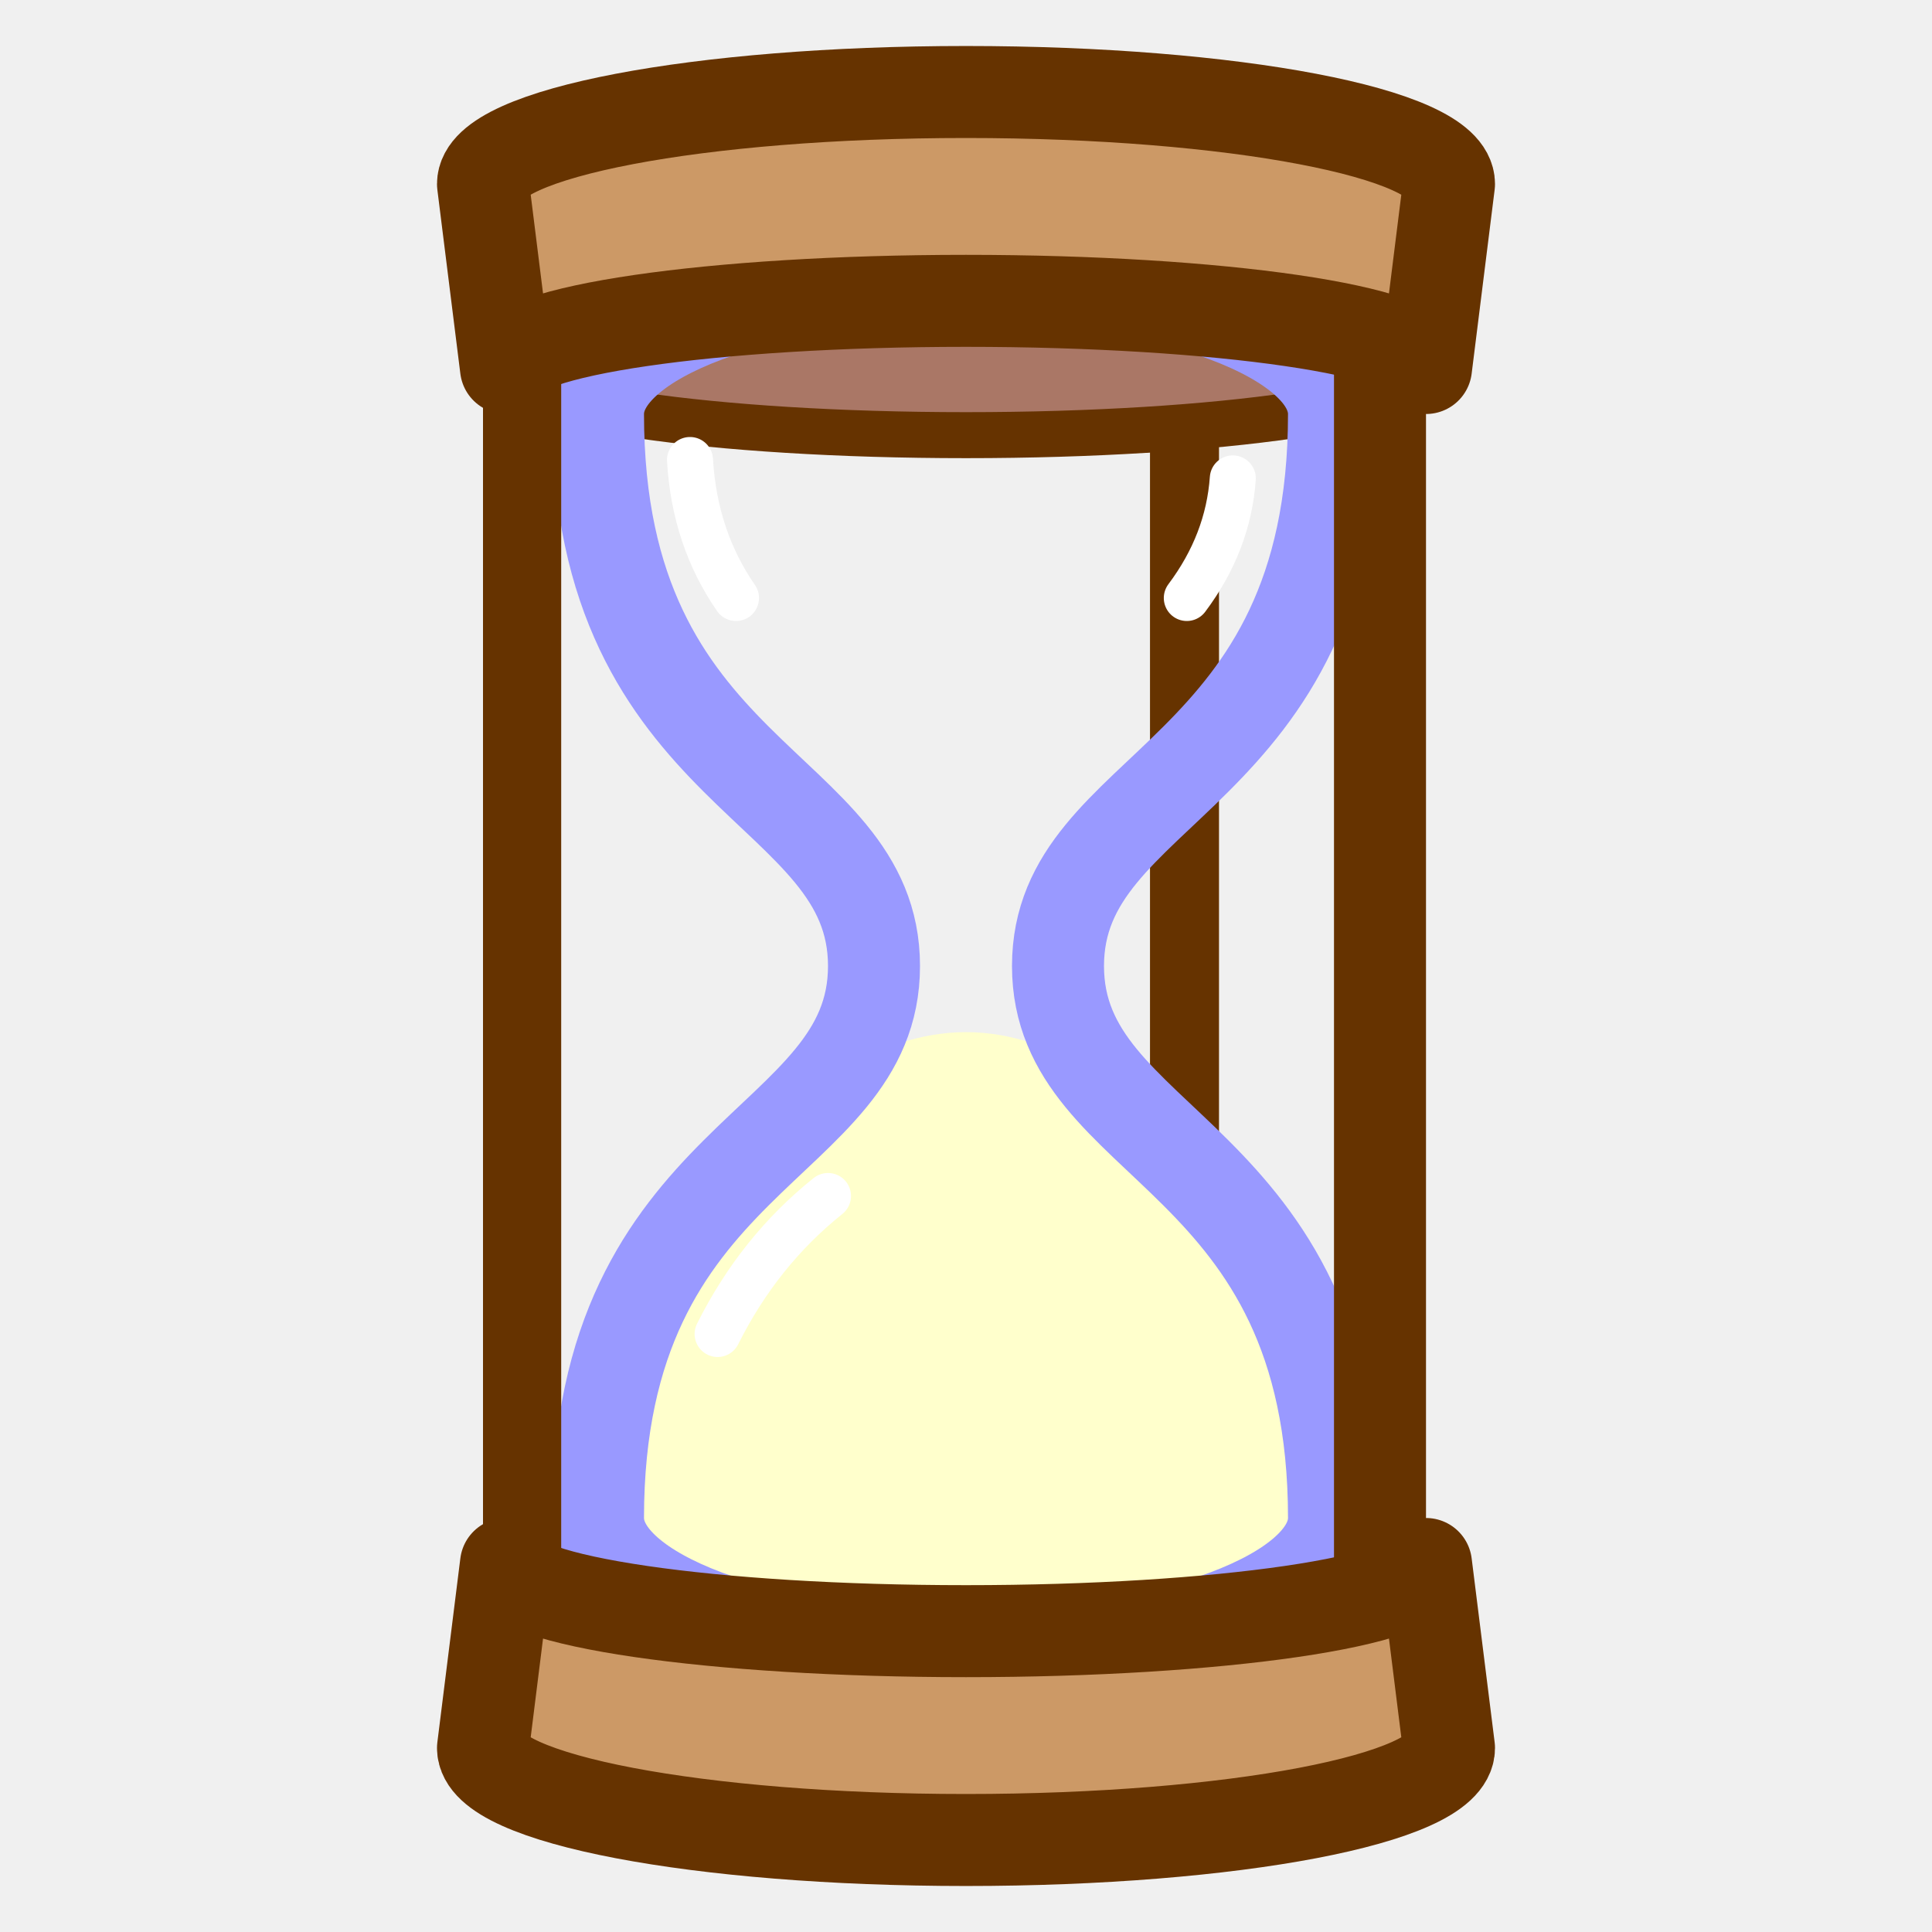
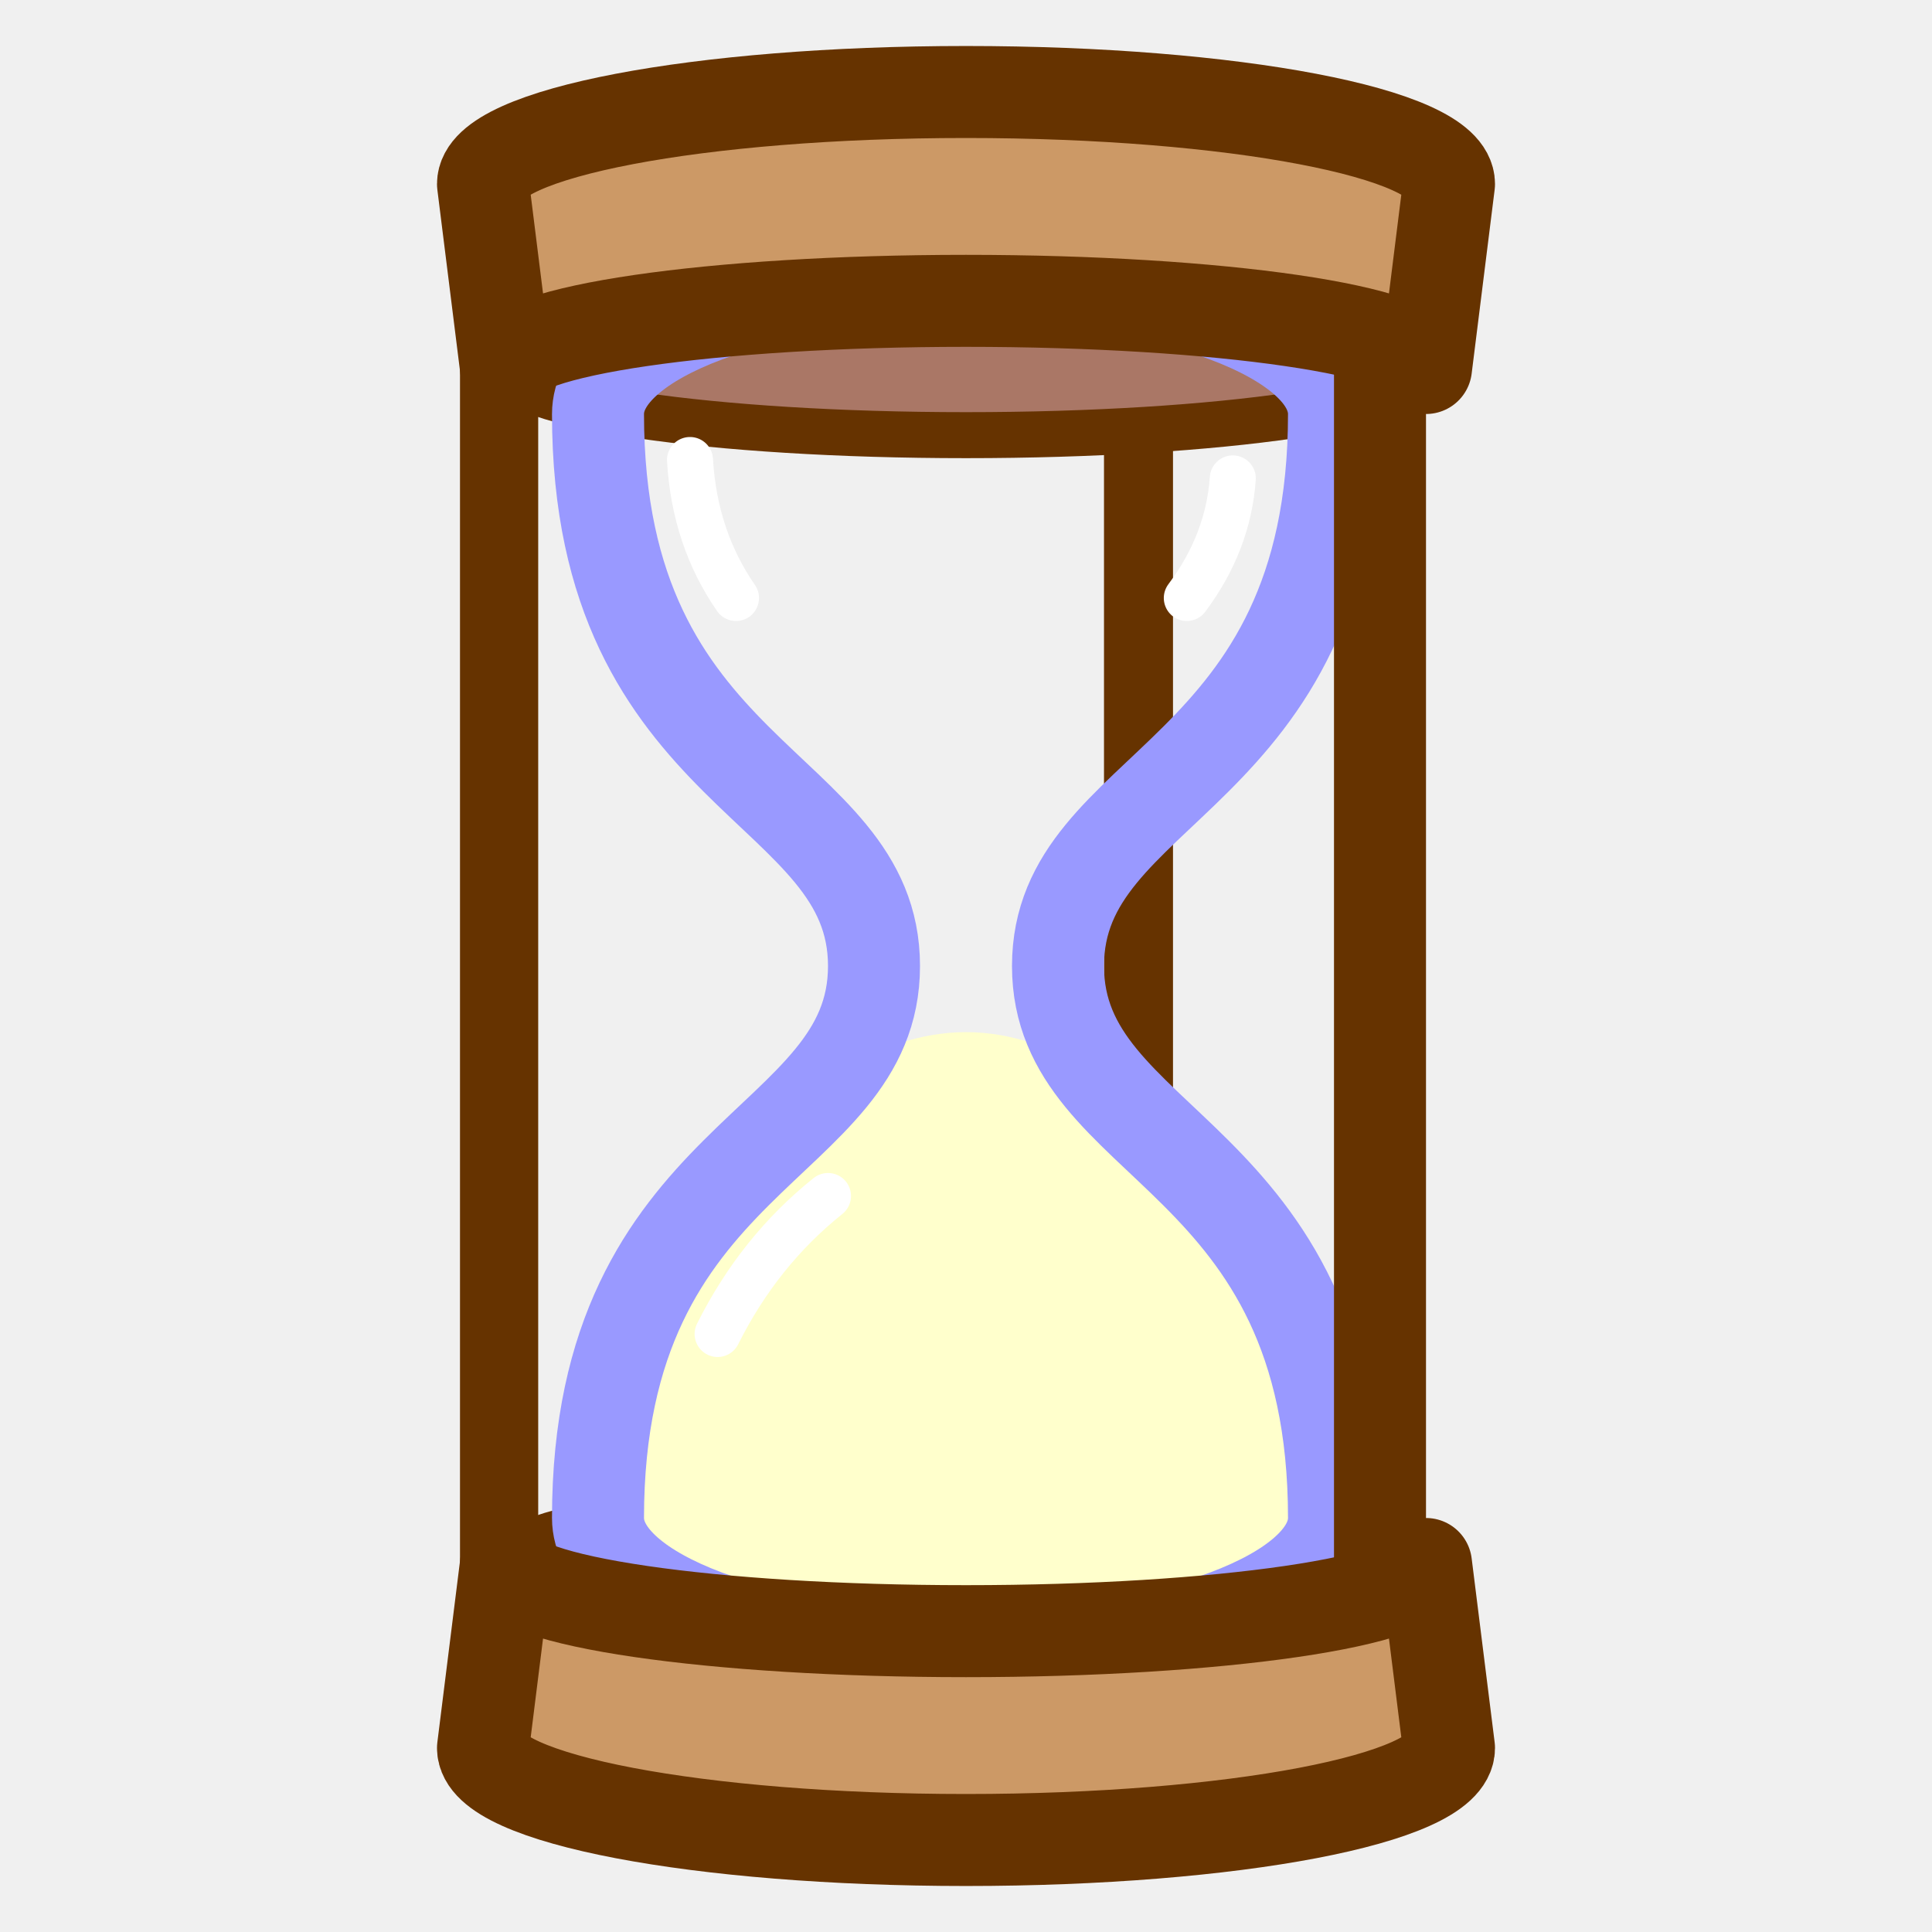
<svg xmlns="http://www.w3.org/2000/svg" version="1.1" viewBox="-21 -21 42 42">
-   <rect x="4" y="-17" width="1.5" height="34" fill="#630" />
+   <rect x="3" y="-17" width="1.5" height="34" fill="#630" />
  <path d="M-10.5 -17a10.5 2 0 1 0 21 0l-0.5 4a10 1.46 0 1 1 -20 0z" fill="#a76" stroke="#630" stroke-width="1" stroke-linejoin="round" />
+   <path d="M-10.5 17a10.5 2 0 1 1 21 0l-0.5 -4a10 1.46 0 1 0 -20 0z" fill="#a76" stroke="#630" stroke-width="1" stroke-linejoin="round" />
  <path d="M-8 12c0 -6 3.375 -7.5 5.062 -9.562q2.938 -2 5.875 0c1.688 2.062 5.062 3.562 5.062 9.562a8 3 0 1 1 -16 0z" fill="#ffc" />
  <path d="M8 -12c0 8 -6 8 -6 12s6 4 6 12a8 3 0 1 1 -16 0c0 -8 6 -8 6 -12s-6 -4 -6 -12a8 3 0 1 1 16 0z" fill="none" stroke="#99f" stroke-width="2" />
  <path d="M-5.4 8q0.9 -1.8 2.4 -3M-5 -8q-0.9 -1.3 -1 -3M4.8 -8q0.9 -1.2 1 -2.6" fill="none" stroke="#fff" stroke-linecap="round" />
  <path d="M-10.5 -17a10.5 2 0 1 1 21 0l-0.5 4a10 1.46 0 1 0 -20 0z" fill="#c96" stroke="#630" stroke-width="2" stroke-linejoin="round" />
  <path d="M-10.5 -17a10.5 2 0 1 1 21 0l-0.5 4a10 1.46 0 1 0 -20 0z" fill="#c96" stroke="#630" stroke-width="2" stroke-linejoin="round" transform="scale(1 -1)" />
-   <rect x="-10.5" y="-14" width="1.7" height="28" fill="#630" />
+   <rect x="-11" y="-14" width="1.7" height="28" fill="#630" />
  <rect x="8" y="-14" width="2" height="28" fill="#630" />
</svg>
